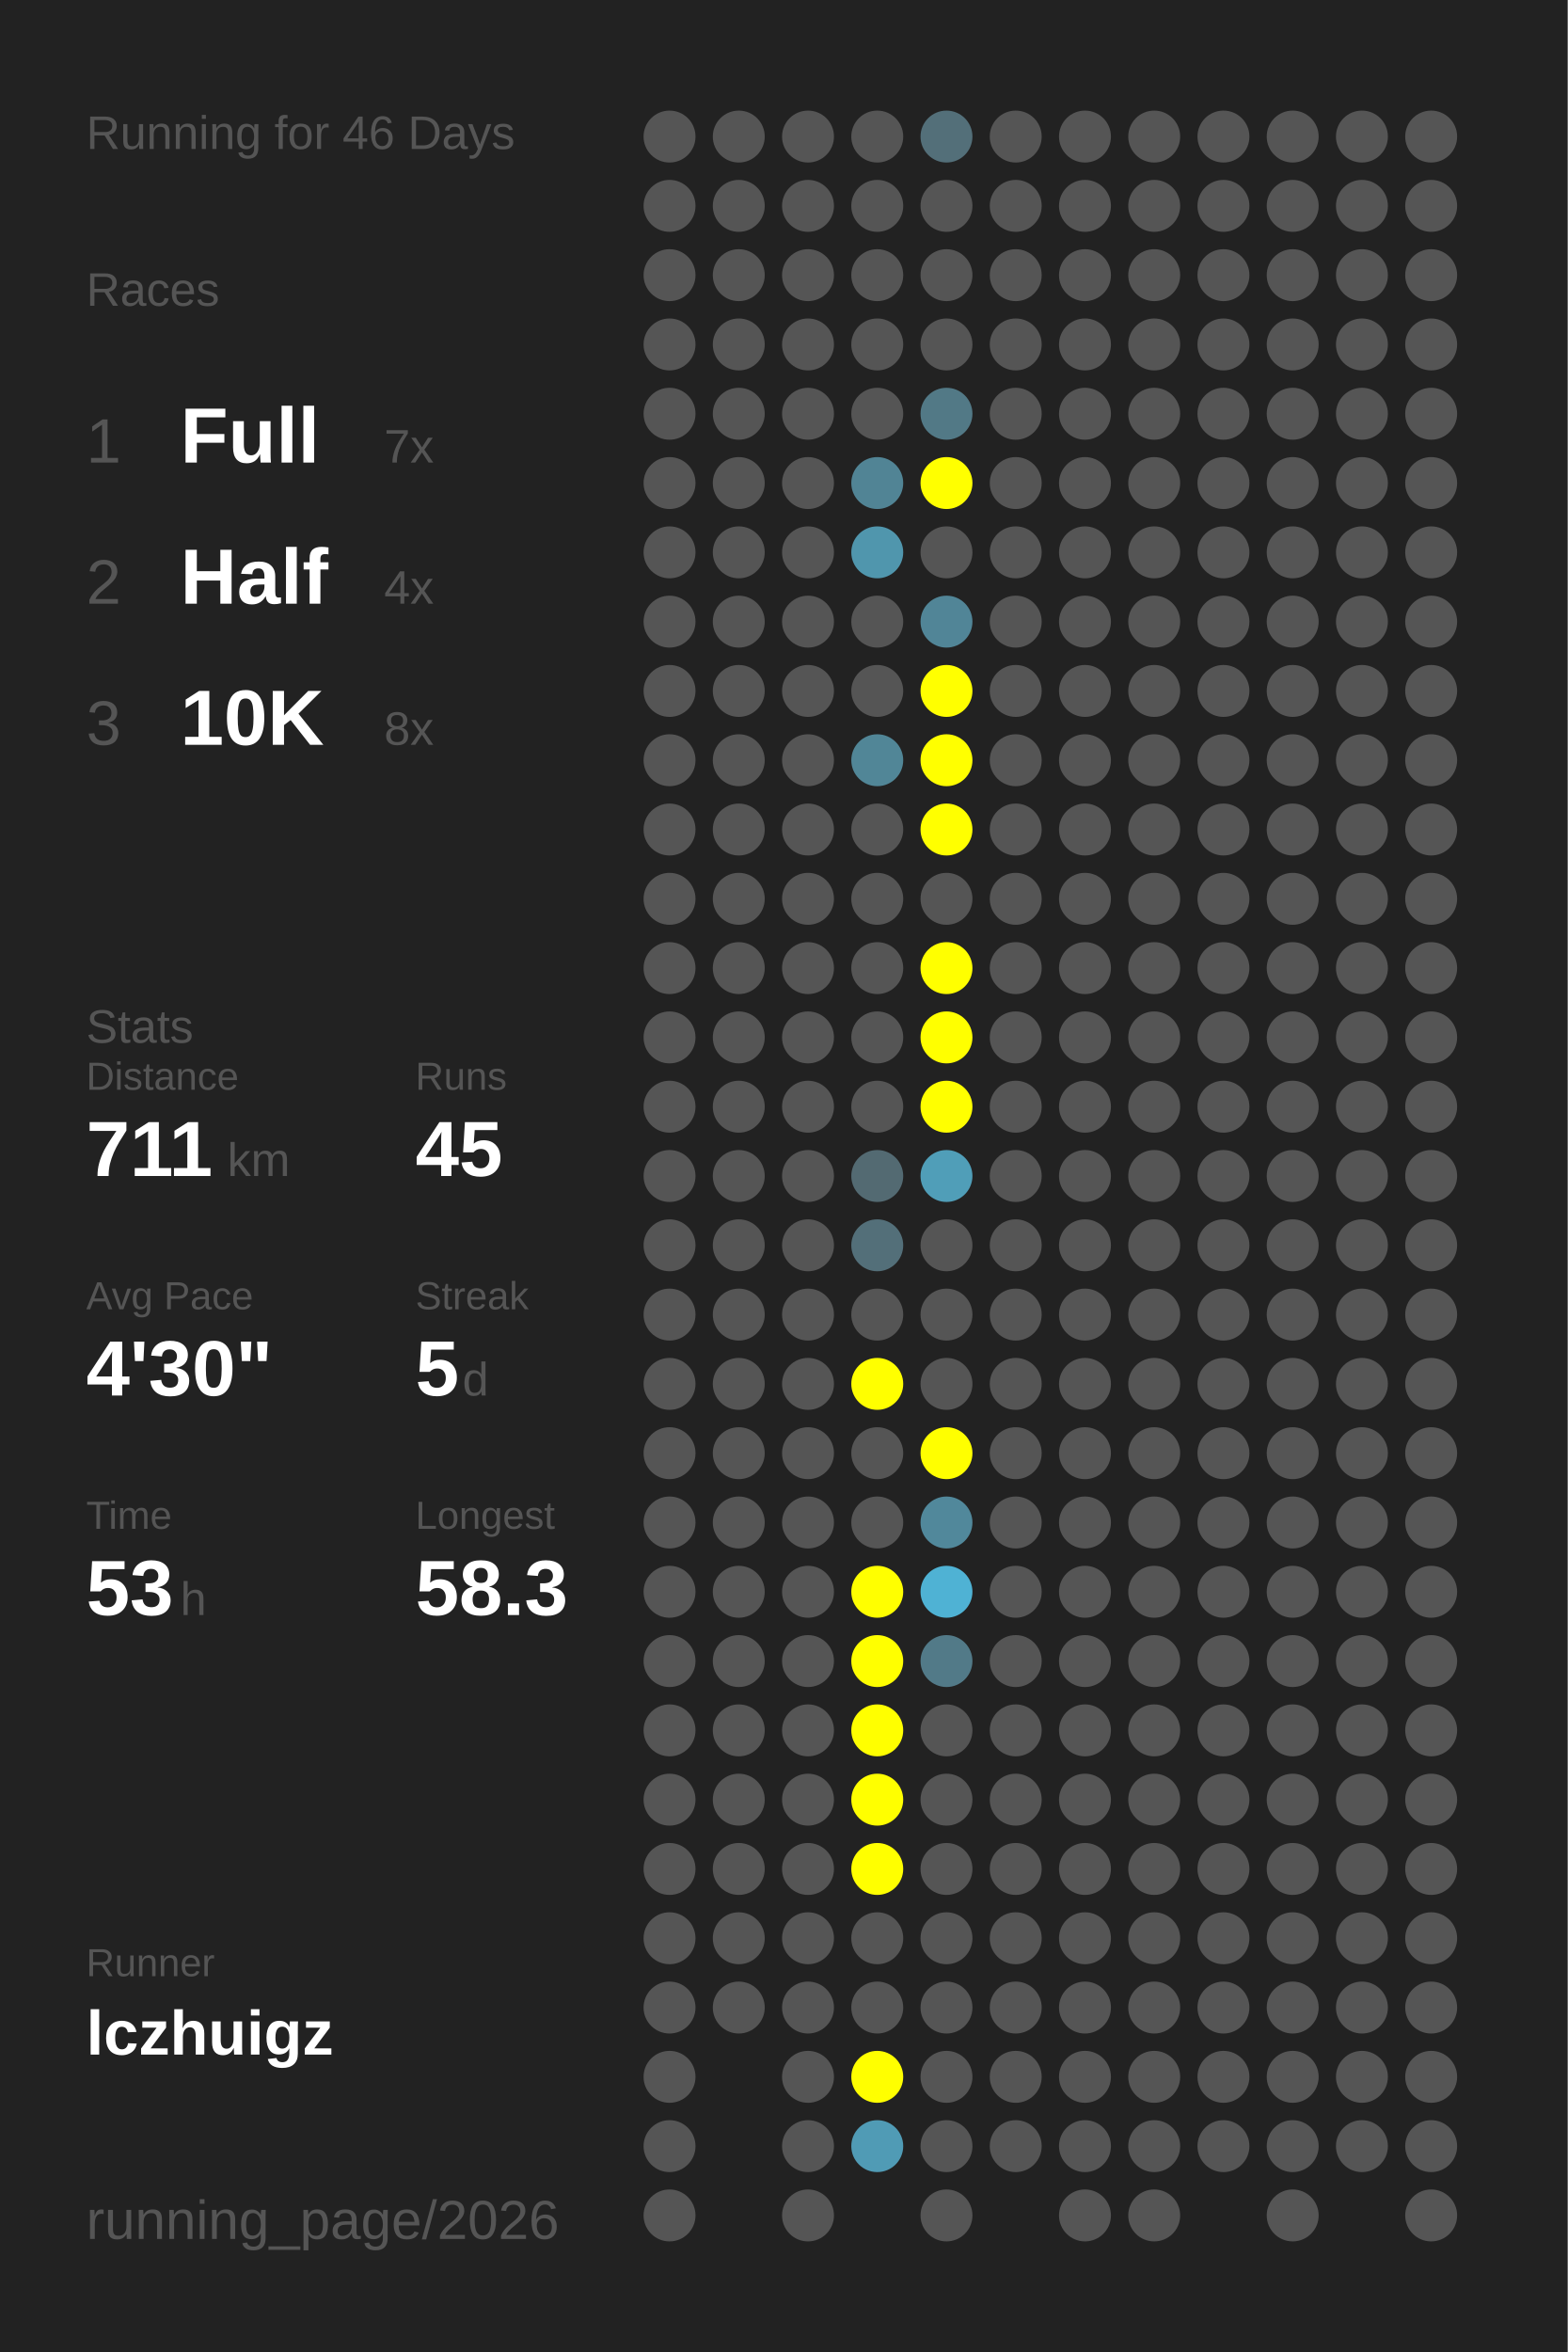
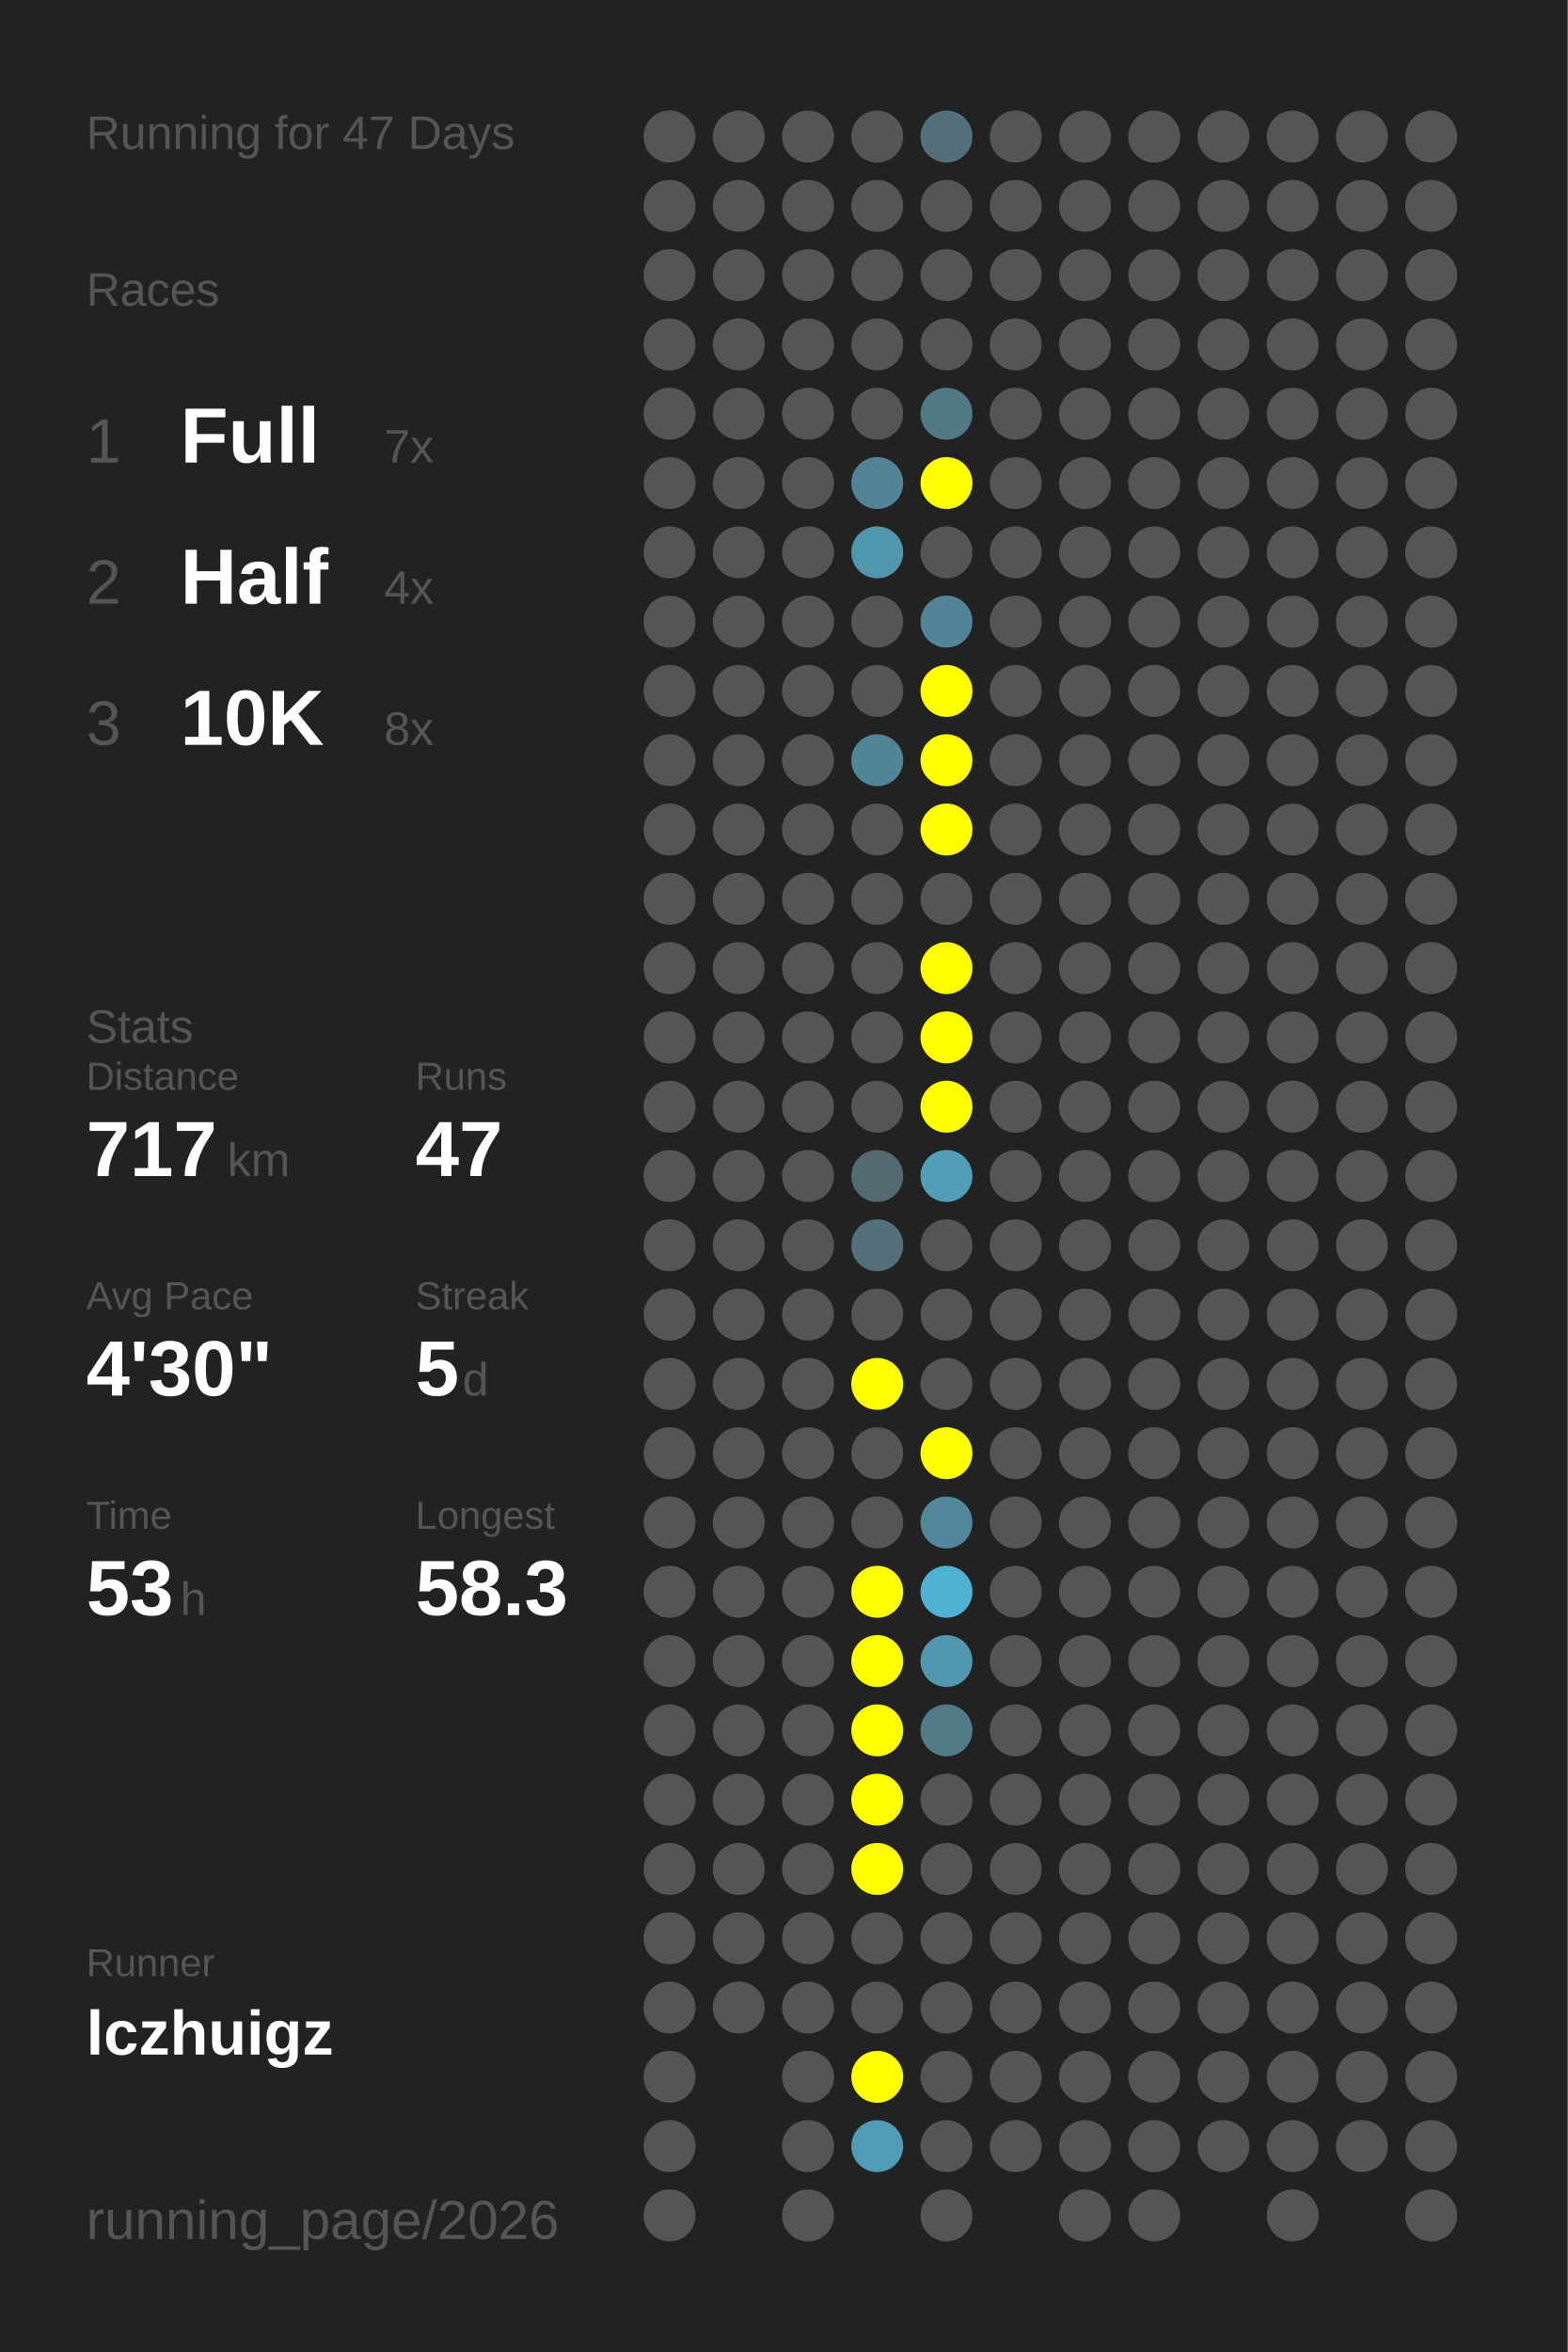
<svg xmlns="http://www.w3.org/2000/svg" baseProfile="full" height="300mm" version="1.1" viewBox="0,0,200,300" width="200mm">
  <defs />
  <rect fill="#222222" height="300" width="200" x="0" y="0" />
-   <text fill="#555555" style="font-size:6px; font-family:Arial;" x="11" y="19">Running for 46 Days</text>
+   <text fill="#555555" style="font-size:6px; font-family:Arial;" x="11" y="19">Running for 47 Days</text>
  <text fill="#555555" style="font-size:6px; font-family:Arial;" x="11" y="39">Races</text>
  <text fill="#555555" style="font-size:8px; font-family:Arial;" x="11" y="59">1</text>
  <text fill="#FFFFFF" style="font-size:10px; font-family:Arial; font-weight:bold;" x="23" y="59">Full</text>
  <text fill="#555555" style="font-size:6px; font-family:Arial;" x="49" y="59">7x</text>
  <text fill="#555555" style="font-size:8px; font-family:Arial;" x="11" y="77">2</text>
  <text fill="#FFFFFF" style="font-size:10px; font-family:Arial; font-weight:bold;" x="23" y="77">Half</text>
  <text fill="#555555" style="font-size:6px; font-family:Arial;" x="49" y="77">4x</text>
  <text fill="#555555" style="font-size:8px; font-family:Arial;" x="11" y="95">3</text>
  <text fill="#FFFFFF" style="font-size:10px; font-family:Arial; font-weight:bold;" x="23" y="95">10K</text>
  <text fill="#555555" style="font-size:6px; font-family:Arial;" x="49" y="95">8x</text>
  <text fill="#555555" style="font-size:6px; font-family:Arial;" x="11" y="133">Stats</text>
  <text fill="#555555" style="font-size:5px; font-family:Arial;" x="11" y="139">Distance</text>
-   <text fill="#FFFFFF" style="font-size:10px; font-family:Arial; font-weight:bold;" x="11" y="150">711</text>
+   <text fill="#FFFFFF" style="font-size:10px; font-family:Arial; font-weight:bold;" x="11" y="150">717</text>
  <text fill="#555555" style="font-size:6px; font-family:Arial;" x="29" y="150">km</text>
  <text fill="#555555" style="font-size:5px; font-family:Arial;" x="53" y="139">Runs</text>
-   <text fill="#FFFFFF" style="font-size:10px; font-family:Arial; font-weight:bold;" x="53" y="150">45</text>
+   <text fill="#FFFFFF" style="font-size:10px; font-family:Arial; font-weight:bold;" x="53" y="150">47</text>
  <text fill="#555555" style="font-size:5px; font-family:Arial;" x="11" y="167">Avg Pace</text>
  <text fill="#FFFFFF" style="font-size:10px; font-family:Arial; font-weight:bold;" x="11" y="178">4'30"</text>
  <text fill="#555555" style="font-size:5px; font-family:Arial;" x="53" y="167">Streak</text>
  <text fill="#FFFFFF" style="font-size:10px; font-family:Arial; font-weight:bold;" x="53" y="178">5</text>
  <text fill="#555555" style="font-size:6px; font-family:Arial;" x="59" y="178">d</text>
  <text fill="#555555" style="font-size:5px; font-family:Arial;" x="11" y="195">Time</text>
  <text fill="#FFFFFF" style="font-size:10px; font-family:Arial; font-weight:bold;" x="11" y="206">53</text>
  <text fill="#555555" style="font-size:6px; font-family:Arial;" x="23" y="206">h</text>
  <text fill="#555555" style="font-size:5px; font-family:Arial;" x="53" y="195">Longest</text>
  <text fill="#FFFFFF" style="font-size:10px; font-family:Arial; font-weight:bold;" x="53" y="206">58.3</text>
  <text fill="#555555" style="font-size:5px; font-family:Arial;" x="11" y="252.065">Runner</text>
  <text fill="#FFFFFF" style="font-size:8px; font-family:Arial; font-weight:bold;" x="11" y="262.065">lczhuigz</text>
  <text fill="#555555" style="font-size:7px; font-family:Arial;" x="11" y="285.581">running_page/2026</text>
  <circle cx="85.417" cy="17.419" fill="#555555" r="3.312" />
  <circle cx="85.417" cy="26.258" fill="#555555" r="3.312" />
  <circle cx="85.417" cy="35.097" fill="#555555" r="3.312" />
  <circle cx="85.417" cy="43.935" fill="#555555" r="3.312" />
  <circle cx="85.417" cy="52.774" fill="#555555" r="3.312" />
  <circle cx="85.417" cy="61.613" fill="#555555" r="3.312" />
  <circle cx="85.417" cy="70.452" fill="#555555" r="3.312" />
  <circle cx="85.417" cy="79.29" fill="#555555" r="3.312" />
  <circle cx="85.417" cy="88.129" fill="#555555" r="3.312" />
  <circle cx="85.417" cy="96.968" fill="#555555" r="3.312" />
  <circle cx="85.417" cy="105.806" fill="#555555" r="3.312" />
  <circle cx="85.417" cy="114.645" fill="#555555" r="3.312" />
  <circle cx="85.417" cy="123.484" fill="#555555" r="3.312" />
  <circle cx="85.417" cy="132.323" fill="#555555" r="3.312" />
  <circle cx="85.417" cy="141.161" fill="#555555" r="3.312" />
  <circle cx="85.417" cy="150" fill="#555555" r="3.312" />
  <circle cx="85.417" cy="158.839" fill="#555555" r="3.312" />
  <circle cx="85.417" cy="167.677" fill="#555555" r="3.312" />
  <circle cx="85.417" cy="176.516" fill="#555555" r="3.312" />
  <circle cx="85.417" cy="185.355" fill="#555555" r="3.312" />
  <circle cx="85.417" cy="194.194" fill="#555555" r="3.312" />
  <circle cx="85.417" cy="203.032" fill="#555555" r="3.312" />
  <circle cx="85.417" cy="211.871" fill="#555555" r="3.312" />
  <circle cx="85.417" cy="220.71" fill="#555555" r="3.312" />
  <circle cx="85.417" cy="229.548" fill="#555555" r="3.312" />
  <circle cx="85.417" cy="238.387" fill="#555555" r="3.312" />
  <circle cx="85.417" cy="247.226" fill="#555555" r="3.312" />
  <circle cx="85.417" cy="256.065" fill="#555555" r="3.312" />
  <circle cx="85.417" cy="264.903" fill="#555555" r="3.312" />
  <circle cx="85.417" cy="273.742" fill="#555555" r="3.312" />
  <circle cx="85.417" cy="282.581" fill="#555555" r="3.312" />
  <circle cx="94.25" cy="17.419" fill="#555555" r="3.312" />
  <circle cx="94.25" cy="26.258" fill="#555555" r="3.312" />
  <circle cx="94.25" cy="35.097" fill="#555555" r="3.312" />
  <circle cx="94.25" cy="43.935" fill="#555555" r="3.312" />
  <circle cx="94.25" cy="52.774" fill="#555555" r="3.312" />
  <circle cx="94.25" cy="61.613" fill="#555555" r="3.312" />
  <circle cx="94.25" cy="70.452" fill="#555555" r="3.312" />
  <circle cx="94.25" cy="79.29" fill="#555555" r="3.312" />
  <circle cx="94.25" cy="88.129" fill="#555555" r="3.312" />
  <circle cx="94.25" cy="96.968" fill="#555555" r="3.312" />
  <circle cx="94.25" cy="105.806" fill="#555555" r="3.312" />
  <circle cx="94.25" cy="114.645" fill="#555555" r="3.312" />
  <circle cx="94.25" cy="123.484" fill="#555555" r="3.312" />
  <circle cx="94.25" cy="132.323" fill="#555555" r="3.312" />
  <circle cx="94.25" cy="141.161" fill="#555555" r="3.312" />
  <circle cx="94.25" cy="150" fill="#555555" r="3.312" />
  <circle cx="94.25" cy="158.839" fill="#555555" r="3.312" />
  <circle cx="94.25" cy="167.677" fill="#555555" r="3.312" />
  <circle cx="94.25" cy="176.516" fill="#555555" r="3.312" />
  <circle cx="94.25" cy="185.355" fill="#555555" r="3.312" />
  <circle cx="94.25" cy="194.194" fill="#555555" r="3.312" />
  <circle cx="94.25" cy="203.032" fill="#555555" r="3.312" />
  <circle cx="94.25" cy="211.871" fill="#555555" r="3.312" />
  <circle cx="94.25" cy="220.71" fill="#555555" r="3.312" />
  <circle cx="94.25" cy="229.548" fill="#555555" r="3.312" />
  <circle cx="94.25" cy="238.387" fill="#555555" r="3.312" />
  <circle cx="94.25" cy="247.226" fill="#555555" r="3.312" />
  <circle cx="94.25" cy="256.065" fill="#555555" r="3.312" />
  <circle cx="103.083" cy="17.419" fill="#555555" r="3.312" />
  <circle cx="103.083" cy="26.258" fill="#555555" r="3.312" />
  <circle cx="103.083" cy="35.097" fill="#555555" r="3.312" />
  <circle cx="103.083" cy="43.935" fill="#555555" r="3.312" />
  <circle cx="103.083" cy="52.774" fill="#555555" r="3.312" />
  <circle cx="103.083" cy="61.613" fill="#555555" r="3.312" />
  <circle cx="103.083" cy="70.452" fill="#555555" r="3.312" />
  <circle cx="103.083" cy="79.29" fill="#555555" r="3.312" />
  <circle cx="103.083" cy="88.129" fill="#555555" r="3.312" />
  <circle cx="103.083" cy="96.968" fill="#555555" r="3.312" />
  <circle cx="103.083" cy="105.806" fill="#555555" r="3.312" />
  <circle cx="103.083" cy="114.645" fill="#555555" r="3.312" />
  <circle cx="103.083" cy="123.484" fill="#555555" r="3.312" />
  <circle cx="103.083" cy="132.323" fill="#555555" r="3.312" />
  <circle cx="103.083" cy="141.161" fill="#555555" r="3.312" />
  <circle cx="103.083" cy="150" fill="#555555" r="3.312" />
  <circle cx="103.083" cy="158.839" fill="#555555" r="3.312" />
  <circle cx="103.083" cy="167.677" fill="#555555" r="3.312" />
  <circle cx="103.083" cy="176.516" fill="#555555" r="3.312" />
  <circle cx="103.083" cy="185.355" fill="#555555" r="3.312" />
  <circle cx="103.083" cy="194.194" fill="#555555" r="3.312" />
  <circle cx="103.083" cy="203.032" fill="#555555" r="3.312" />
  <circle cx="103.083" cy="211.871" fill="#555555" r="3.312" />
  <circle cx="103.083" cy="220.71" fill="#555555" r="3.312" />
  <circle cx="103.083" cy="229.548" fill="#555555" r="3.312" />
  <circle cx="103.083" cy="238.387" fill="#555555" r="3.312" />
  <circle cx="103.083" cy="247.226" fill="#555555" r="3.312" />
  <circle cx="103.083" cy="256.065" fill="#555555" r="3.312" />
  <circle cx="103.083" cy="264.903" fill="#555555" r="3.312" />
  <circle cx="103.083" cy="273.742" fill="#555555" r="3.312" />
  <circle cx="103.083" cy="282.581" fill="#555555" r="3.312" />
  <circle cx="111.917" cy="17.419" fill="#555555" r="3.312" />
  <circle cx="111.917" cy="26.258" fill="#555555" r="3.312" />
  <circle cx="111.917" cy="35.097" fill="#555555" r="3.312" />
  <circle cx="111.917" cy="43.935" fill="#555555" r="3.312" />
  <circle cx="111.917" cy="52.774" fill="#555555" r="3.312" />
  <circle cx="111.917" cy="61.613" fill="#518495" r="3.312" />
  <circle cx="111.917" cy="70.452" fill="#5096ad" r="3.312" />
  <circle cx="111.917" cy="79.29" fill="#555555" r="3.312" />
  <circle cx="111.917" cy="88.129" fill="#555555" r="3.312" />
  <circle cx="111.917" cy="96.968" fill="#518697" r="3.312" />
  <circle cx="111.917" cy="105.806" fill="#555555" r="3.312" />
  <circle cx="111.917" cy="114.645" fill="#555555" r="3.312" />
  <circle cx="111.917" cy="123.484" fill="#555555" r="3.312" />
  <circle cx="111.917" cy="132.323" fill="#555555" r="3.312" />
  <circle cx="111.917" cy="141.161" fill="#555555" r="3.312" />
  <circle cx="111.917" cy="150" fill="#536a72" r="3.312" />
  <circle cx="111.917" cy="158.839" fill="#536f79" r="3.312" />
  <circle cx="111.917" cy="167.677" fill="#555555" r="3.312" />
  <circle cx="111.917" cy="176.516" fill="#FFFF00" r="3.312" />
  <circle cx="111.917" cy="185.355" fill="#555555" r="3.312" />
  <circle cx="111.917" cy="194.194" fill="#555555" r="3.312" />
  <circle cx="111.917" cy="203.032" fill="#FFFF00" r="3.312" />
  <circle cx="111.917" cy="211.871" fill="#FFFF00" r="3.312" />
  <circle cx="111.917" cy="220.71" fill="#FFFF00" r="3.312" />
  <circle cx="111.917" cy="229.548" fill="#FFFF00" r="3.312" />
  <circle cx="111.917" cy="238.387" fill="#FFFF00" r="3.312" />
  <circle cx="111.917" cy="247.226" fill="#555555" r="3.312" />
  <circle cx="111.917" cy="256.065" fill="#555555" r="3.312" />
  <circle cx="111.917" cy="264.903" fill="#FFFF00" r="3.312" />
  <circle cx="111.917" cy="273.742" fill="#509bb5" r="3.312" />
  <circle cx="120.75" cy="17.419" fill="#536f79" r="3.312" />
  <circle cx="120.75" cy="26.258" fill="#555555" r="3.312" />
  <circle cx="120.75" cy="35.097" fill="#555555" r="3.312" />
  <circle cx="120.75" cy="43.935" fill="#555555" r="3.312" />
  <circle cx="120.75" cy="52.774" fill="#527986" r="3.312" />
  <circle cx="120.75" cy="61.613" fill="#FFFF00" r="3.312" />
  <circle cx="120.75" cy="70.452" fill="#555555" r="3.312" />
  <circle cx="120.75" cy="79.29" fill="#518597" r="3.312" />
  <circle cx="120.75" cy="88.129" fill="#FFFF00" r="3.312" />
  <circle cx="120.75" cy="96.968" fill="#FFFF00" r="3.312" />
  <circle cx="120.75" cy="105.806" fill="#FFFF00" r="3.312" />
  <circle cx="120.75" cy="114.645" fill="#555555" r="3.312" />
  <circle cx="120.75" cy="123.484" fill="#FFFF00" r="3.312" />
  <circle cx="120.75" cy="132.323" fill="#FFFF00" r="3.312" />
  <circle cx="120.75" cy="141.161" fill="#FFFF00" r="3.312" />
  <circle cx="120.75" cy="150" fill="#509eb8" r="3.312" />
  <circle cx="120.75" cy="158.839" fill="#555555" r="3.312" />
  <circle cx="120.75" cy="167.677" fill="#555555" r="3.312" />
  <circle cx="120.75" cy="176.516" fill="#555555" r="3.312" />
  <circle cx="120.75" cy="185.355" fill="#FFFF00" r="3.312" />
  <circle cx="120.75" cy="194.194" fill="#51889b" r="3.312" />
  <circle cx="120.75" cy="203.032" fill="#4fb2d4" r="3.312" />
-   <circle cx="120.75" cy="211.871" fill="#527a88" r="3.312" />
-   <circle cx="120.75" cy="220.71" fill="#555555" r="3.312" />
+   <circle cx="120.75" cy="211.871" fill="#5097af" r="3.312" />
+   <circle cx="120.75" cy="220.71" fill="#527a87" r="3.312" />
  <circle cx="120.75" cy="229.548" fill="#555555" r="3.312" />
  <circle cx="120.75" cy="238.387" fill="#555555" r="3.312" />
  <circle cx="120.75" cy="247.226" fill="#555555" r="3.312" />
  <circle cx="120.75" cy="256.065" fill="#555555" r="3.312" />
  <circle cx="120.75" cy="264.903" fill="#555555" r="3.312" />
  <circle cx="120.75" cy="273.742" fill="#555555" r="3.312" />
  <circle cx="120.75" cy="282.581" fill="#555555" r="3.312" />
  <circle cx="129.583" cy="17.419" fill="#555555" r="3.312" />
  <circle cx="129.583" cy="26.258" fill="#555555" r="3.312" />
  <circle cx="129.583" cy="35.097" fill="#555555" r="3.312" />
  <circle cx="129.583" cy="43.935" fill="#555555" r="3.312" />
  <circle cx="129.583" cy="52.774" fill="#555555" r="3.312" />
  <circle cx="129.583" cy="61.613" fill="#555555" r="3.312" />
  <circle cx="129.583" cy="70.452" fill="#555555" r="3.312" />
  <circle cx="129.583" cy="79.29" fill="#555555" r="3.312" />
  <circle cx="129.583" cy="88.129" fill="#555555" r="3.312" />
  <circle cx="129.583" cy="96.968" fill="#555555" r="3.312" />
  <circle cx="129.583" cy="105.806" fill="#555555" r="3.312" />
  <circle cx="129.583" cy="114.645" fill="#555555" r="3.312" />
  <circle cx="129.583" cy="123.484" fill="#555555" r="3.312" />
  <circle cx="129.583" cy="132.323" fill="#555555" r="3.312" />
  <circle cx="129.583" cy="141.161" fill="#555555" r="3.312" />
  <circle cx="129.583" cy="150" fill="#555555" r="3.312" />
  <circle cx="129.583" cy="158.839" fill="#555555" r="3.312" />
  <circle cx="129.583" cy="167.677" fill="#555555" r="3.312" />
  <circle cx="129.583" cy="176.516" fill="#555555" r="3.312" />
  <circle cx="129.583" cy="185.355" fill="#555555" r="3.312" />
  <circle cx="129.583" cy="194.194" fill="#555555" r="3.312" />
  <circle cx="129.583" cy="203.032" fill="#555555" r="3.312" />
  <circle cx="129.583" cy="211.871" fill="#555555" r="3.312" />
  <circle cx="129.583" cy="220.71" fill="#555555" r="3.312" />
  <circle cx="129.583" cy="229.548" fill="#555555" r="3.312" />
  <circle cx="129.583" cy="238.387" fill="#555555" r="3.312" />
  <circle cx="129.583" cy="247.226" fill="#555555" r="3.312" />
  <circle cx="129.583" cy="256.065" fill="#555555" r="3.312" />
  <circle cx="129.583" cy="264.903" fill="#555555" r="3.312" />
  <circle cx="129.583" cy="273.742" fill="#555555" r="3.312" />
  <circle cx="138.417" cy="17.419" fill="#555555" r="3.312" />
  <circle cx="138.417" cy="26.258" fill="#555555" r="3.312" />
  <circle cx="138.417" cy="35.097" fill="#555555" r="3.312" />
  <circle cx="138.417" cy="43.935" fill="#555555" r="3.312" />
  <circle cx="138.417" cy="52.774" fill="#555555" r="3.312" />
  <circle cx="138.417" cy="61.613" fill="#555555" r="3.312" />
  <circle cx="138.417" cy="70.452" fill="#555555" r="3.312" />
  <circle cx="138.417" cy="79.29" fill="#555555" r="3.312" />
  <circle cx="138.417" cy="88.129" fill="#555555" r="3.312" />
  <circle cx="138.417" cy="96.968" fill="#555555" r="3.312" />
  <circle cx="138.417" cy="105.806" fill="#555555" r="3.312" />
  <circle cx="138.417" cy="114.645" fill="#555555" r="3.312" />
  <circle cx="138.417" cy="123.484" fill="#555555" r="3.312" />
  <circle cx="138.417" cy="132.323" fill="#555555" r="3.312" />
  <circle cx="138.417" cy="141.161" fill="#555555" r="3.312" />
  <circle cx="138.417" cy="150" fill="#555555" r="3.312" />
  <circle cx="138.417" cy="158.839" fill="#555555" r="3.312" />
  <circle cx="138.417" cy="167.677" fill="#555555" r="3.312" />
  <circle cx="138.417" cy="176.516" fill="#555555" r="3.312" />
  <circle cx="138.417" cy="185.355" fill="#555555" r="3.312" />
  <circle cx="138.417" cy="194.194" fill="#555555" r="3.312" />
  <circle cx="138.417" cy="203.032" fill="#555555" r="3.312" />
  <circle cx="138.417" cy="211.871" fill="#555555" r="3.312" />
  <circle cx="138.417" cy="220.71" fill="#555555" r="3.312" />
  <circle cx="138.417" cy="229.548" fill="#555555" r="3.312" />
  <circle cx="138.417" cy="238.387" fill="#555555" r="3.312" />
  <circle cx="138.417" cy="247.226" fill="#555555" r="3.312" />
  <circle cx="138.417" cy="256.065" fill="#555555" r="3.312" />
  <circle cx="138.417" cy="264.903" fill="#555555" r="3.312" />
  <circle cx="138.417" cy="273.742" fill="#555555" r="3.312" />
  <circle cx="138.417" cy="282.581" fill="#555555" r="3.312" />
  <circle cx="147.25" cy="17.419" fill="#555555" r="3.312" />
  <circle cx="147.25" cy="26.258" fill="#555555" r="3.312" />
  <circle cx="147.25" cy="35.097" fill="#555555" r="3.312" />
  <circle cx="147.25" cy="43.935" fill="#555555" r="3.312" />
  <circle cx="147.25" cy="52.774" fill="#555555" r="3.312" />
  <circle cx="147.25" cy="61.613" fill="#555555" r="3.312" />
  <circle cx="147.25" cy="70.452" fill="#555555" r="3.312" />
  <circle cx="147.25" cy="79.29" fill="#555555" r="3.312" />
  <circle cx="147.25" cy="88.129" fill="#555555" r="3.312" />
  <circle cx="147.25" cy="96.968" fill="#555555" r="3.312" />
  <circle cx="147.25" cy="105.806" fill="#555555" r="3.312" />
  <circle cx="147.25" cy="114.645" fill="#555555" r="3.312" />
  <circle cx="147.25" cy="123.484" fill="#555555" r="3.312" />
  <circle cx="147.25" cy="132.323" fill="#555555" r="3.312" />
  <circle cx="147.25" cy="141.161" fill="#555555" r="3.312" />
  <circle cx="147.25" cy="150" fill="#555555" r="3.312" />
  <circle cx="147.25" cy="158.839" fill="#555555" r="3.312" />
  <circle cx="147.25" cy="167.677" fill="#555555" r="3.312" />
  <circle cx="147.25" cy="176.516" fill="#555555" r="3.312" />
  <circle cx="147.25" cy="185.355" fill="#555555" r="3.312" />
  <circle cx="147.25" cy="194.194" fill="#555555" r="3.312" />
  <circle cx="147.25" cy="203.032" fill="#555555" r="3.312" />
  <circle cx="147.25" cy="211.871" fill="#555555" r="3.312" />
  <circle cx="147.25" cy="220.71" fill="#555555" r="3.312" />
  <circle cx="147.25" cy="229.548" fill="#555555" r="3.312" />
  <circle cx="147.25" cy="238.387" fill="#555555" r="3.312" />
  <circle cx="147.25" cy="247.226" fill="#555555" r="3.312" />
  <circle cx="147.25" cy="256.065" fill="#555555" r="3.312" />
  <circle cx="147.25" cy="264.903" fill="#555555" r="3.312" />
  <circle cx="147.25" cy="273.742" fill="#555555" r="3.312" />
  <circle cx="147.25" cy="282.581" fill="#555555" r="3.312" />
  <circle cx="156.083" cy="17.419" fill="#555555" r="3.312" />
  <circle cx="156.083" cy="26.258" fill="#555555" r="3.312" />
  <circle cx="156.083" cy="35.097" fill="#555555" r="3.312" />
  <circle cx="156.083" cy="43.935" fill="#555555" r="3.312" />
  <circle cx="156.083" cy="52.774" fill="#555555" r="3.312" />
  <circle cx="156.083" cy="61.613" fill="#555555" r="3.312" />
  <circle cx="156.083" cy="70.452" fill="#555555" r="3.312" />
  <circle cx="156.083" cy="79.29" fill="#555555" r="3.312" />
  <circle cx="156.083" cy="88.129" fill="#555555" r="3.312" />
  <circle cx="156.083" cy="96.968" fill="#555555" r="3.312" />
  <circle cx="156.083" cy="105.806" fill="#555555" r="3.312" />
  <circle cx="156.083" cy="114.645" fill="#555555" r="3.312" />
  <circle cx="156.083" cy="123.484" fill="#555555" r="3.312" />
  <circle cx="156.083" cy="132.323" fill="#555555" r="3.312" />
  <circle cx="156.083" cy="141.161" fill="#555555" r="3.312" />
  <circle cx="156.083" cy="150" fill="#555555" r="3.312" />
  <circle cx="156.083" cy="158.839" fill="#555555" r="3.312" />
  <circle cx="156.083" cy="167.677" fill="#555555" r="3.312" />
  <circle cx="156.083" cy="176.516" fill="#555555" r="3.312" />
  <circle cx="156.083" cy="185.355" fill="#555555" r="3.312" />
  <circle cx="156.083" cy="194.194" fill="#555555" r="3.312" />
  <circle cx="156.083" cy="203.032" fill="#555555" r="3.312" />
  <circle cx="156.083" cy="211.871" fill="#555555" r="3.312" />
  <circle cx="156.083" cy="220.71" fill="#555555" r="3.312" />
  <circle cx="156.083" cy="229.548" fill="#555555" r="3.312" />
  <circle cx="156.083" cy="238.387" fill="#555555" r="3.312" />
  <circle cx="156.083" cy="247.226" fill="#555555" r="3.312" />
  <circle cx="156.083" cy="256.065" fill="#555555" r="3.312" />
  <circle cx="156.083" cy="264.903" fill="#555555" r="3.312" />
  <circle cx="156.083" cy="273.742" fill="#555555" r="3.312" />
  <circle cx="164.917" cy="17.419" fill="#555555" r="3.312" />
  <circle cx="164.917" cy="26.258" fill="#555555" r="3.312" />
  <circle cx="164.917" cy="35.097" fill="#555555" r="3.312" />
  <circle cx="164.917" cy="43.935" fill="#555555" r="3.312" />
  <circle cx="164.917" cy="52.774" fill="#555555" r="3.312" />
  <circle cx="164.917" cy="61.613" fill="#555555" r="3.312" />
  <circle cx="164.917" cy="70.452" fill="#555555" r="3.312" />
  <circle cx="164.917" cy="79.29" fill="#555555" r="3.312" />
  <circle cx="164.917" cy="88.129" fill="#555555" r="3.312" />
  <circle cx="164.917" cy="96.968" fill="#555555" r="3.312" />
  <circle cx="164.917" cy="105.806" fill="#555555" r="3.312" />
  <circle cx="164.917" cy="114.645" fill="#555555" r="3.312" />
  <circle cx="164.917" cy="123.484" fill="#555555" r="3.312" />
  <circle cx="164.917" cy="132.323" fill="#555555" r="3.312" />
  <circle cx="164.917" cy="141.161" fill="#555555" r="3.312" />
  <circle cx="164.917" cy="150" fill="#555555" r="3.312" />
  <circle cx="164.917" cy="158.839" fill="#555555" r="3.312" />
  <circle cx="164.917" cy="167.677" fill="#555555" r="3.312" />
  <circle cx="164.917" cy="176.516" fill="#555555" r="3.312" />
  <circle cx="164.917" cy="185.355" fill="#555555" r="3.312" />
  <circle cx="164.917" cy="194.194" fill="#555555" r="3.312" />
  <circle cx="164.917" cy="203.032" fill="#555555" r="3.312" />
  <circle cx="164.917" cy="211.871" fill="#555555" r="3.312" />
  <circle cx="164.917" cy="220.71" fill="#555555" r="3.312" />
  <circle cx="164.917" cy="229.548" fill="#555555" r="3.312" />
  <circle cx="164.917" cy="238.387" fill="#555555" r="3.312" />
  <circle cx="164.917" cy="247.226" fill="#555555" r="3.312" />
  <circle cx="164.917" cy="256.065" fill="#555555" r="3.312" />
  <circle cx="164.917" cy="264.903" fill="#555555" r="3.312" />
  <circle cx="164.917" cy="273.742" fill="#555555" r="3.312" />
  <circle cx="164.917" cy="282.581" fill="#555555" r="3.312" />
  <circle cx="173.75" cy="17.419" fill="#555555" r="3.312" />
  <circle cx="173.75" cy="26.258" fill="#555555" r="3.312" />
  <circle cx="173.75" cy="35.097" fill="#555555" r="3.312" />
  <circle cx="173.75" cy="43.935" fill="#555555" r="3.312" />
  <circle cx="173.75" cy="52.774" fill="#555555" r="3.312" />
  <circle cx="173.75" cy="61.613" fill="#555555" r="3.312" />
  <circle cx="173.75" cy="70.452" fill="#555555" r="3.312" />
  <circle cx="173.75" cy="79.29" fill="#555555" r="3.312" />
  <circle cx="173.75" cy="88.129" fill="#555555" r="3.312" />
  <circle cx="173.75" cy="96.968" fill="#555555" r="3.312" />
  <circle cx="173.75" cy="105.806" fill="#555555" r="3.312" />
  <circle cx="173.75" cy="114.645" fill="#555555" r="3.312" />
  <circle cx="173.75" cy="123.484" fill="#555555" r="3.312" />
  <circle cx="173.75" cy="132.323" fill="#555555" r="3.312" />
  <circle cx="173.75" cy="141.161" fill="#555555" r="3.312" />
  <circle cx="173.75" cy="150" fill="#555555" r="3.312" />
  <circle cx="173.75" cy="158.839" fill="#555555" r="3.312" />
  <circle cx="173.75" cy="167.677" fill="#555555" r="3.312" />
  <circle cx="173.75" cy="176.516" fill="#555555" r="3.312" />
  <circle cx="173.75" cy="185.355" fill="#555555" r="3.312" />
  <circle cx="173.75" cy="194.194" fill="#555555" r="3.312" />
  <circle cx="173.75" cy="203.032" fill="#555555" r="3.312" />
  <circle cx="173.75" cy="211.871" fill="#555555" r="3.312" />
  <circle cx="173.75" cy="220.71" fill="#555555" r="3.312" />
  <circle cx="173.75" cy="229.548" fill="#555555" r="3.312" />
  <circle cx="173.75" cy="238.387" fill="#555555" r="3.312" />
  <circle cx="173.75" cy="247.226" fill="#555555" r="3.312" />
  <circle cx="173.75" cy="256.065" fill="#555555" r="3.312" />
  <circle cx="173.75" cy="264.903" fill="#555555" r="3.312" />
  <circle cx="173.75" cy="273.742" fill="#555555" r="3.312" />
  <circle cx="182.583" cy="17.419" fill="#555555" r="3.312" />
  <circle cx="182.583" cy="26.258" fill="#555555" r="3.312" />
  <circle cx="182.583" cy="35.097" fill="#555555" r="3.312" />
  <circle cx="182.583" cy="43.935" fill="#555555" r="3.312" />
  <circle cx="182.583" cy="52.774" fill="#555555" r="3.312" />
  <circle cx="182.583" cy="61.613" fill="#555555" r="3.312" />
  <circle cx="182.583" cy="70.452" fill="#555555" r="3.312" />
  <circle cx="182.583" cy="79.29" fill="#555555" r="3.312" />
  <circle cx="182.583" cy="88.129" fill="#555555" r="3.312" />
  <circle cx="182.583" cy="96.968" fill="#555555" r="3.312" />
  <circle cx="182.583" cy="105.806" fill="#555555" r="3.312" />
  <circle cx="182.583" cy="114.645" fill="#555555" r="3.312" />
  <circle cx="182.583" cy="123.484" fill="#555555" r="3.312" />
  <circle cx="182.583" cy="132.323" fill="#555555" r="3.312" />
  <circle cx="182.583" cy="141.161" fill="#555555" r="3.312" />
  <circle cx="182.583" cy="150" fill="#555555" r="3.312" />
  <circle cx="182.583" cy="158.839" fill="#555555" r="3.312" />
  <circle cx="182.583" cy="167.677" fill="#555555" r="3.312" />
  <circle cx="182.583" cy="176.516" fill="#555555" r="3.312" />
  <circle cx="182.583" cy="185.355" fill="#555555" r="3.312" />
  <circle cx="182.583" cy="194.194" fill="#555555" r="3.312" />
  <circle cx="182.583" cy="203.032" fill="#555555" r="3.312" />
  <circle cx="182.583" cy="211.871" fill="#555555" r="3.312" />
  <circle cx="182.583" cy="220.71" fill="#555555" r="3.312" />
  <circle cx="182.583" cy="229.548" fill="#555555" r="3.312" />
  <circle cx="182.583" cy="238.387" fill="#555555" r="3.312" />
  <circle cx="182.583" cy="247.226" fill="#555555" r="3.312" />
  <circle cx="182.583" cy="256.065" fill="#555555" r="3.312" />
  <circle cx="182.583" cy="264.903" fill="#555555" r="3.312" />
  <circle cx="182.583" cy="273.742" fill="#555555" r="3.312" />
  <circle cx="182.583" cy="282.581" fill="#555555" r="3.312" />
</svg>
